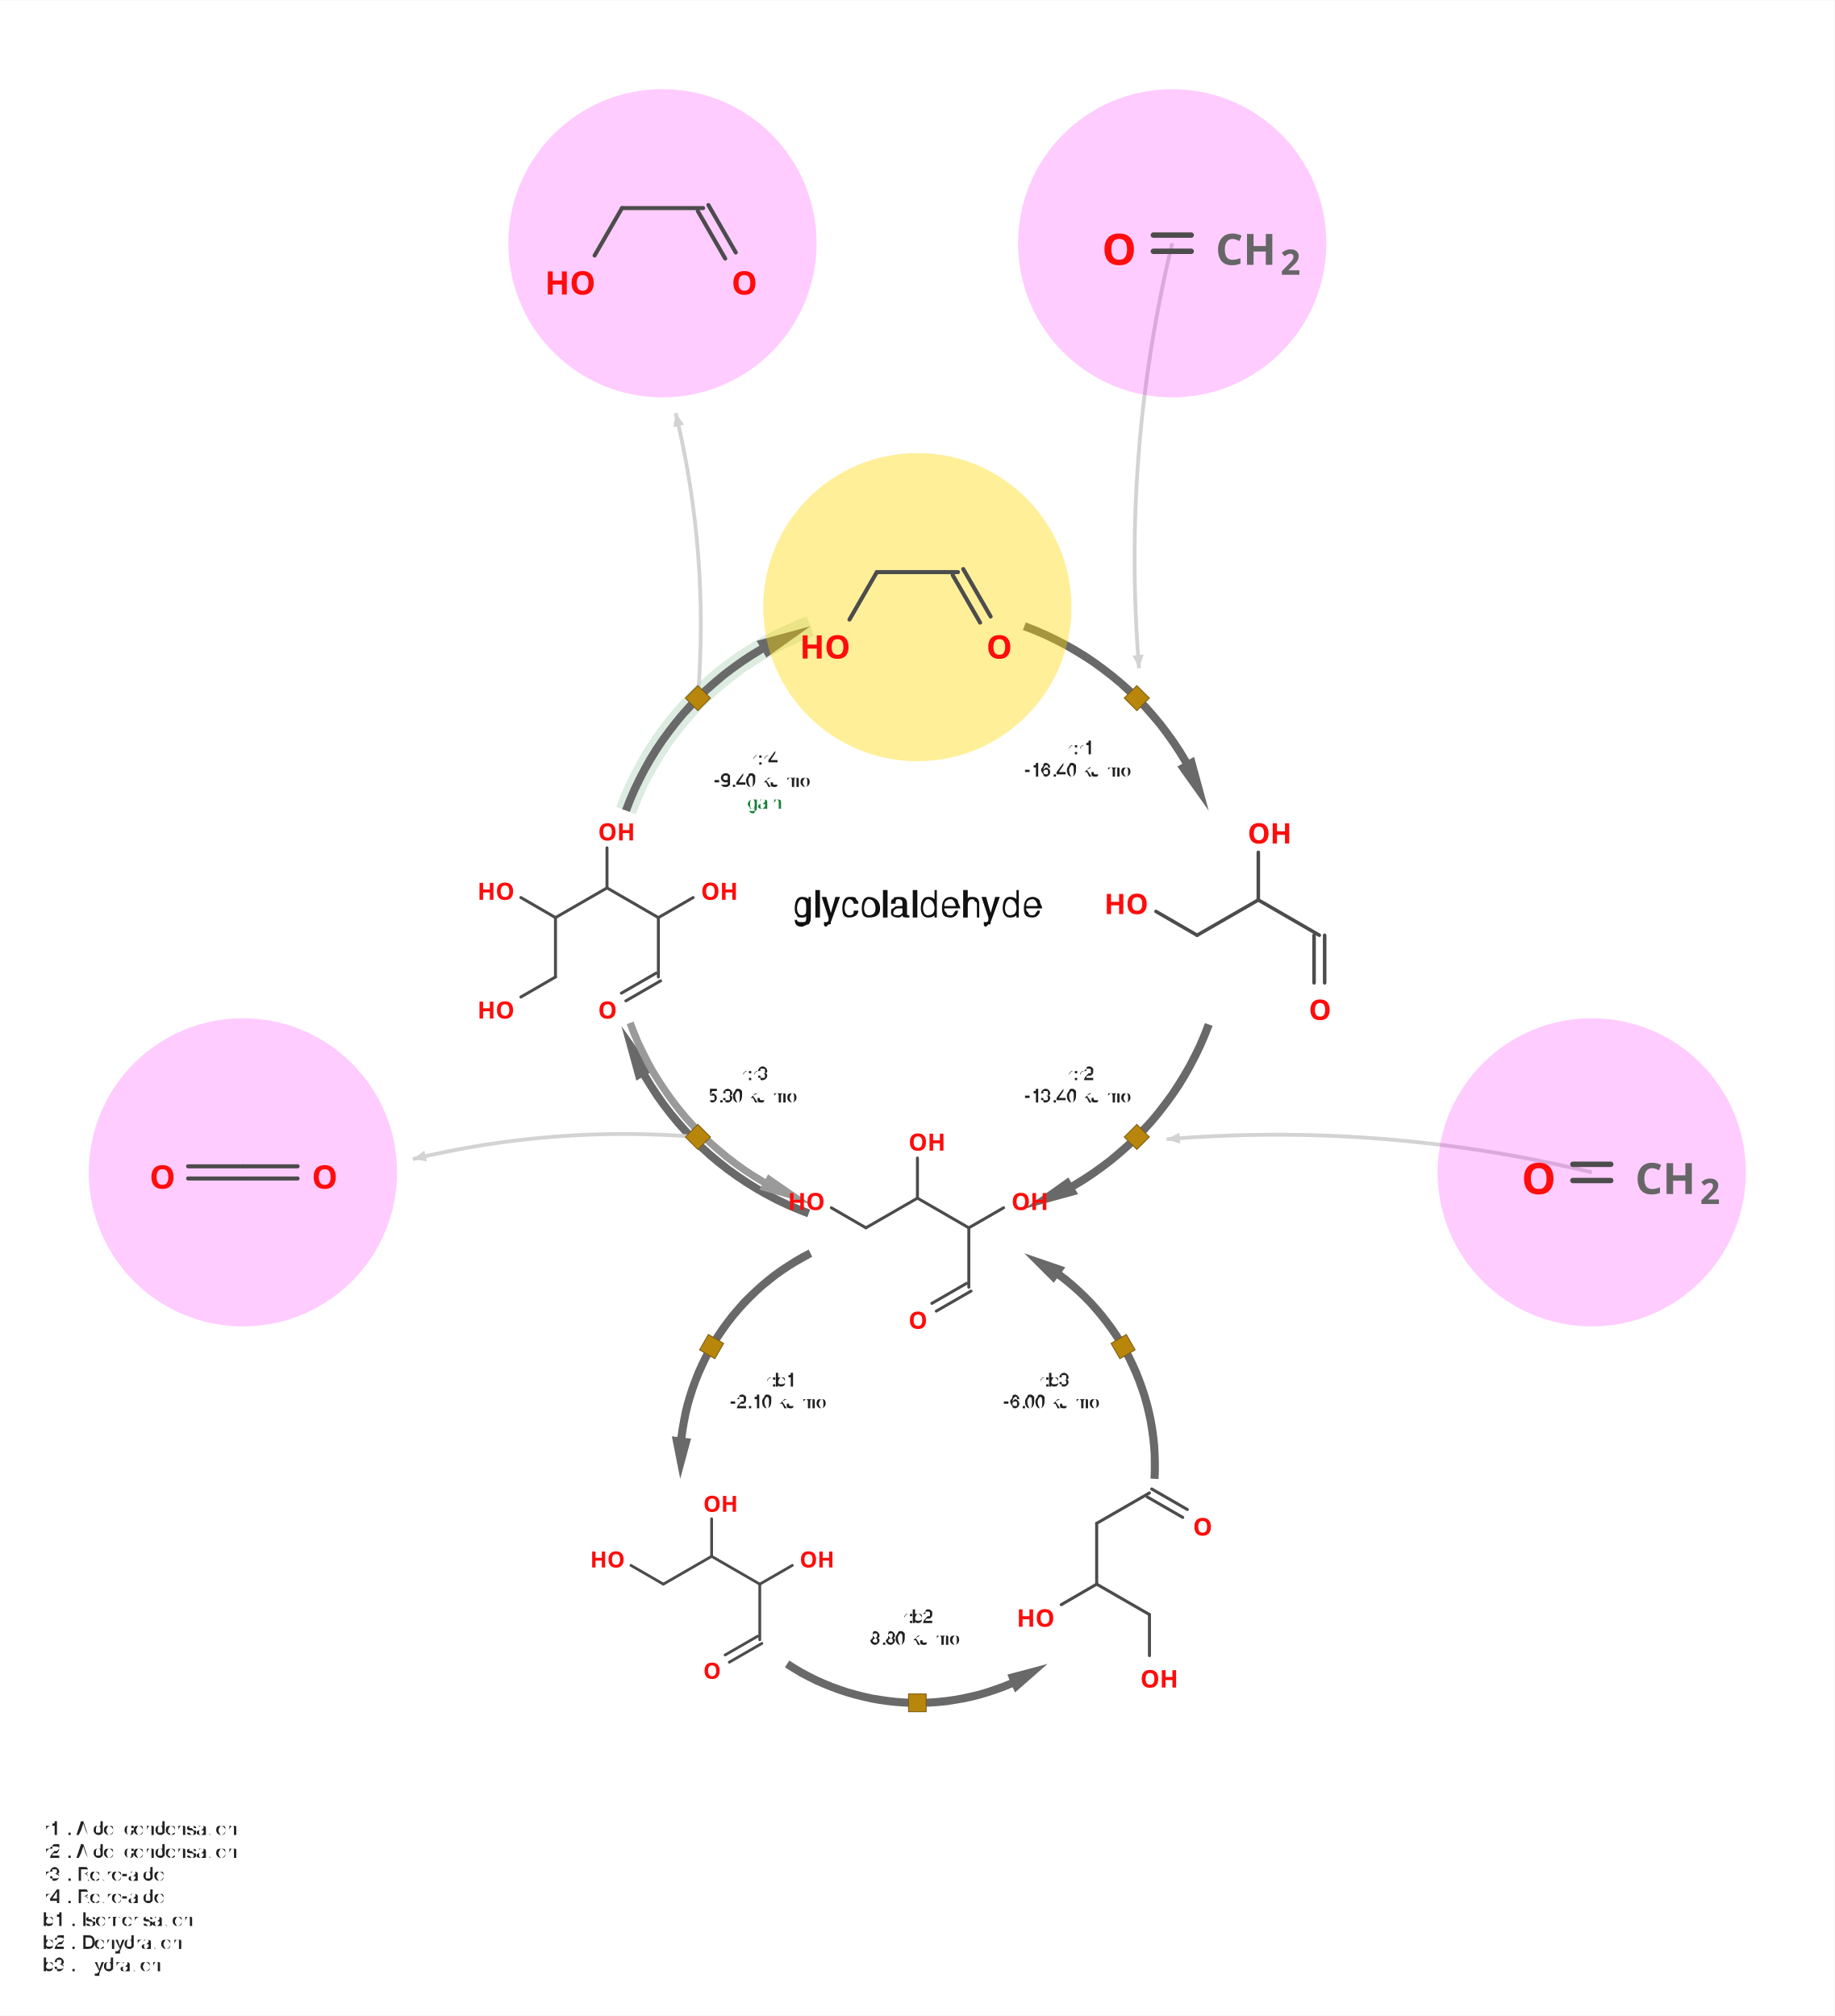
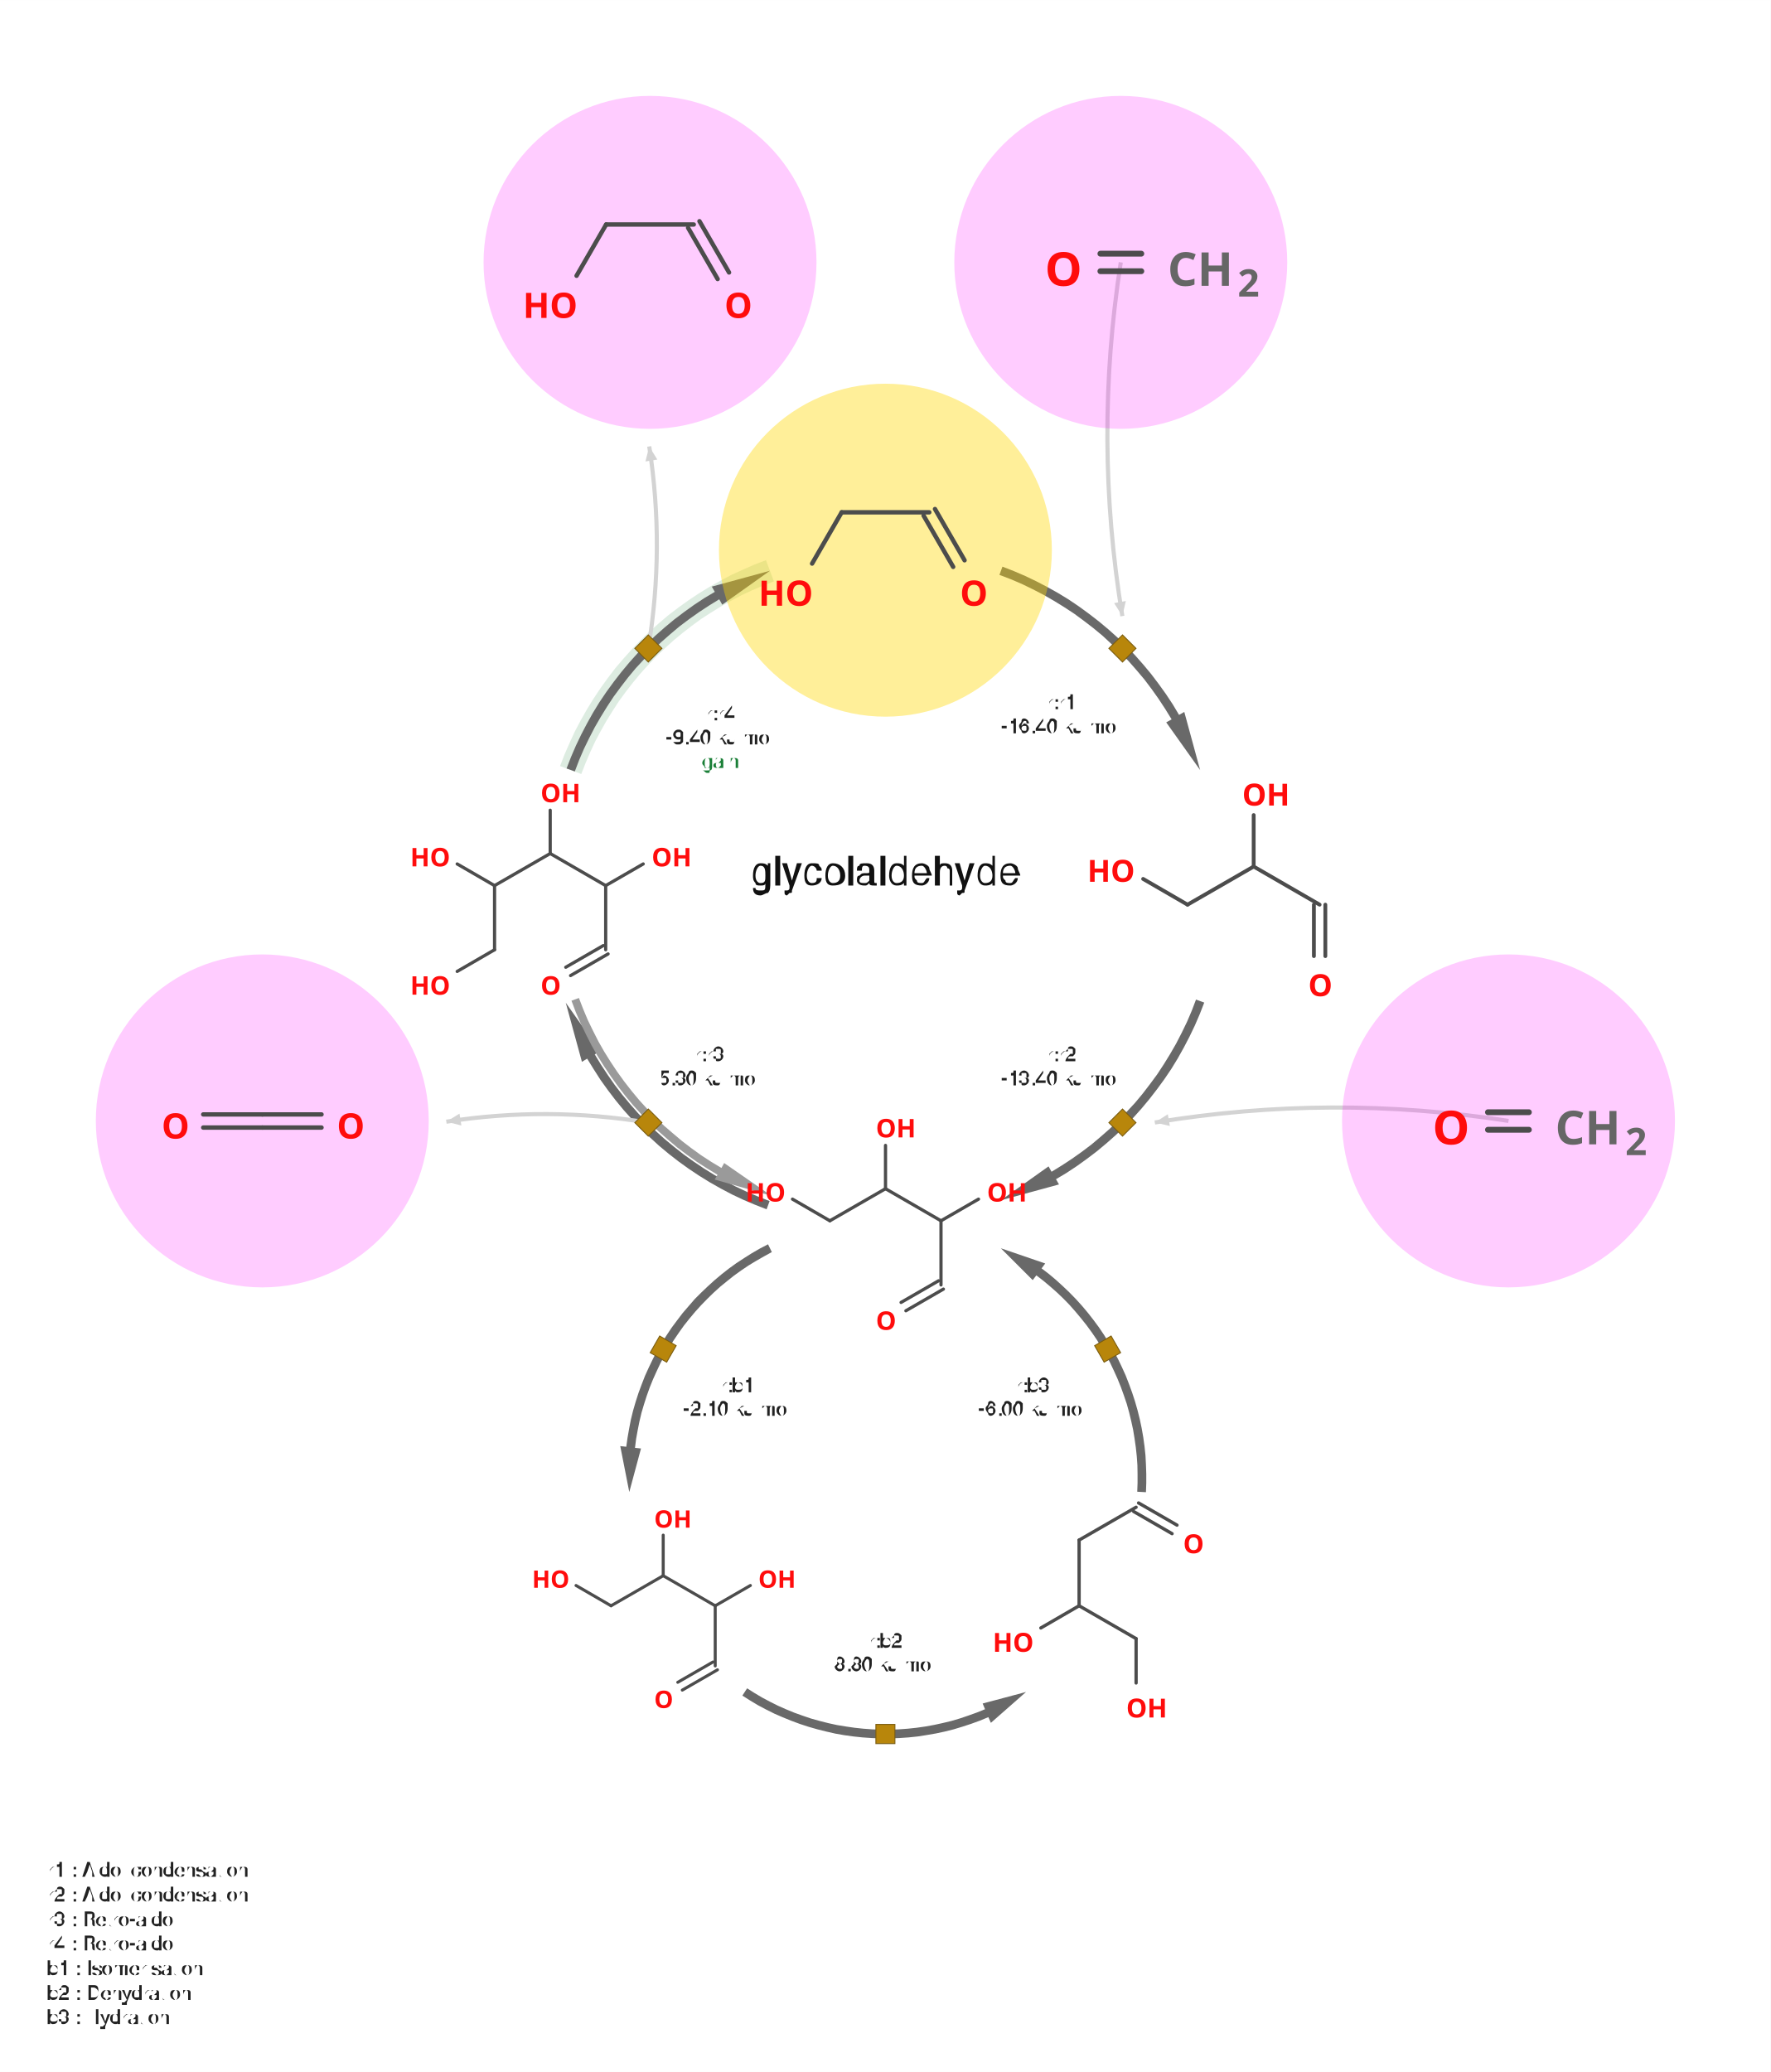
- <svg xmlns="http://www.w3.org/2000/svg" width="1100" height="1209" viewBox="0 0 1100.00 1208.52">
+ <svg xmlns="http://www.w3.org/2000/svg" width="1100" height="1287" viewBox="0 0 1100.00 1286.94">
  <rect width="100%" height="100%" fill="white" />
-   <g transform="scale(87.9215) translate(6.2556,6.2556)">
+   <g transform="scale(98.3904) translate(5.59,5.59)">
    <path d="M0.739,-2.013 L0.811,-1.985 L0.883,-1.954 L0.954,-1.92 L1.023,-1.884 L1.091,-1.846 L1.158,-1.805 L1.223,-1.761 L1.286,-1.715 L1.348,-1.667 L1.408,-1.617 L1.466,-1.565 L1.522,-1.51 L1.576,-1.454 L1.628,-1.395 L1.678,-1.335 L1.725,-1.273 L1.771,-1.209 L1.814,-1.144 L1.854,-1.077 L1.887,-1.096 L1.987,-0.729 L1.773,-1.03 L1.807,-1.049 L1.767,-1.114 L1.725,-1.178 L1.681,-1.24 L1.635,-1.301 L1.586,-1.359 L1.536,-1.416 L1.483,-1.471 L1.428,-1.524 L1.372,-1.576 L1.313,-1.625 L1.253,-1.671 L1.192,-1.716 L1.128,-1.758 L1.063,-1.798 L0.997,-1.836 L0.929,-1.871 L0.861,-1.904 L0.791,-1.934 L0.72,-1.961 Z" fill="#696969" opacity="1.0" stroke="none" stroke-width="0" />
    <path d="M2.013,0.739 L1.985,0.811 L1.954,0.883 L1.92,0.954 L1.884,1.023 L1.846,1.091 L1.805,1.158 L1.761,1.223 L1.715,1.286 L1.667,1.348 L1.617,1.408 L1.565,1.466 L1.51,1.522 L1.454,1.576 L1.395,1.628 L1.335,1.678 L1.273,1.725 L1.209,1.771 L1.144,1.814 L1.077,1.854 L1.096,1.887 L0.729,1.987 L1.03,1.773 L1.049,1.807 L1.114,1.767 L1.178,1.725 L1.24,1.681 L1.301,1.635 L1.359,1.586 L1.416,1.536 L1.471,1.483 L1.524,1.428 L1.576,1.372 L1.625,1.313 L1.671,1.253 L1.716,1.192 L1.758,1.128 L1.798,1.063 L1.836,0.997 L1.871,0.929 L1.904,0.861 L1.934,0.791 L1.961,0.72 Z" fill="#696969" opacity="1.0" stroke="none" stroke-width="0" />
    <path d="M-0.75,2.044 L-0.824,2.015 L-0.897,1.984 L-0.969,1.95 L-1.039,1.913 L-1.108,1.874 L-1.176,1.832 L-1.242,1.788 L-1.306,1.742 L-1.369,1.693 L-1.43,1.642 L-1.488,1.589 L-1.546,1.533 L-1.6,1.476 L-1.653,1.417 L-1.704,1.355 L-1.752,1.292 L-1.798,1.228 L-1.841,1.161 L-1.883,1.093 L-1.916,1.113 L-2.018,0.74 L-1.802,1.046 L-1.835,1.066 L-1.795,1.132 L-1.752,1.197 L-1.708,1.26 L-1.661,1.321 L-1.611,1.381 L-1.56,1.439 L-1.506,1.495 L-1.451,1.549 L-1.393,1.601 L-1.334,1.65 L-1.273,1.698 L-1.21,1.743 L-1.146,1.786 L-1.08,1.827 L-1.013,1.865 L-0.944,1.901 L-0.874,1.934 L-0.803,1.964 L-0.731,1.992 Z" fill="#696969" opacity="1.0" stroke="none" stroke-width="0" />
    <path d="M-1.982,0.727 L-1.955,0.799 L-1.924,0.87 L-1.891,0.939 L-1.856,1.008 L-1.818,1.075 L-1.777,1.14 L-1.734,1.204 L-1.689,1.267 L-1.642,1.328 L-1.593,1.387 L-1.541,1.444 L-1.487,1.499 L-1.432,1.552 L-1.374,1.603 L-1.315,1.653 L-1.254,1.699 L-1.191,1.744 L-1.126,1.786 L-1.06,1.826 L-1.078,1.856 L-0.719,1.959 L-1.018,1.752 L-1.035,1.783 L-1.1,1.744 L-1.163,1.703 L-1.224,1.659 L-1.284,1.613 L-1.341,1.565 L-1.398,1.516 L-1.452,1.464 L-1.504,1.41 L-1.555,1.354 L-1.603,1.296 L-1.649,1.237 L-1.693,1.176 L-1.735,1.113 L-1.775,1.049 L-1.812,0.984 L-1.846,0.917 L-1.879,0.849 L-1.908,0.78 L-1.935,0.71 Z" fill="#9a9a9a" opacity="1.0" stroke="none" stroke-width="0" />
    <path d="M-2.054,-0.754 L-2.026,-0.827 L-1.994,-0.9 L-1.961,-0.972 L-1.924,-1.042 L-1.885,-1.111 L-1.844,-1.178 L-1.8,-1.244 L-1.754,-1.308 L-1.706,-1.371 L-1.655,-1.431 L-1.602,-1.49 L-1.547,-1.547 L-1.49,-1.602 L-1.431,-1.655 L-1.371,-1.706 L-1.308,-1.754 L-1.244,-1.8 L-1.178,-1.844 L-1.111,-1.885 L-1.042,-1.924 L-0.972,-1.961 L-0.9,-1.994 L-0.827,-2.026 L-0.754,-2.054 L-0.704,-1.92 L-0.773,-1.893 L-0.841,-1.864 L-0.908,-1.833 L-0.974,-1.798 L-1.038,-1.762 L-1.101,-1.723 L-1.163,-1.683 L-1.223,-1.639 L-1.281,-1.594 L-1.338,-1.547 L-1.393,-1.497 L-1.446,-1.446 L-1.497,-1.393 L-1.547,-1.338 L-1.594,-1.281 L-1.639,-1.223 L-1.683,-1.163 L-1.723,-1.101 L-1.762,-1.038 L-1.798,-0.974 L-1.833,-0.908 L-1.864,-0.841 L-1.893,-0.773 L-1.92,-0.704 Z" fill="#1a7f37" opacity="0.15" />
    <path d="M-2.013,-0.739 L-1.985,-0.811 L-1.954,-0.883 L-1.92,-0.954 L-1.884,-1.023 L-1.846,-1.091 L-1.805,-1.158 L-1.761,-1.223 L-1.715,-1.286 L-1.667,-1.348 L-1.617,-1.408 L-1.565,-1.466 L-1.51,-1.522 L-1.454,-1.576 L-1.395,-1.628 L-1.335,-1.678 L-1.273,-1.725 L-1.209,-1.771 L-1.144,-1.814 L-1.077,-1.854 L-1.096,-1.887 L-0.729,-1.987 L-1.03,-1.773 L-1.049,-1.807 L-1.114,-1.767 L-1.178,-1.725 L-1.24,-1.681 L-1.301,-1.635 L-1.359,-1.586 L-1.416,-1.536 L-1.471,-1.483 L-1.524,-1.428 L-1.576,-1.372 L-1.625,-1.313 L-1.671,-1.253 L-1.716,-1.192 L-1.758,-1.128 L-1.798,-1.063 L-1.836,-0.997 L-1.871,-0.929 L-1.904,-0.861 L-1.934,-0.791 L-1.961,-0.72 Z" fill="#696969" opacity="1.0" stroke="none" stroke-width="0" />
    <path d="M-0.741,2.265 L-0.793,2.292 L-0.843,2.321 L-0.892,2.352 L-0.941,2.384 L-0.988,2.418 L-1.034,2.454 L-1.078,2.491 L-1.121,2.53 L-1.163,2.57 L-1.204,2.611 L-1.242,2.655 L-1.28,2.699 L-1.315,2.745 L-1.35,2.792 L-1.382,2.84 L-1.413,2.889 L-1.442,2.939 L-1.469,2.991 L-1.494,3.043 L-1.518,3.096 L-1.539,3.15 L-1.559,3.204 L-1.577,3.26 L-1.593,3.315 L-1.607,3.372 L-1.618,3.429 L-1.628,3.486 L-1.636,3.543 L-1.674,3.539 L-1.617,3.829 L-1.543,3.554 L-1.581,3.55 L-1.574,3.494 L-1.564,3.439 L-1.553,3.384 L-1.54,3.329 L-1.524,3.275 L-1.507,3.222 L-1.488,3.169 L-1.467,3.117 L-1.444,3.066 L-1.42,3.015 L-1.394,2.966 L-1.366,2.917 L-1.336,2.87 L-1.304,2.823 L-1.272,2.778 L-1.237,2.734 L-1.201,2.691 L-1.163,2.649 L-1.124,2.609 L-1.084,2.57 L-1.042,2.532 L-0.999,2.497 L-0.955,2.462 L-0.909,2.429 L-0.863,2.398 L-0.815,2.369 L-0.766,2.341 L-0.717,2.314 Z" fill="#696969" opacity="1.0" stroke="none" stroke-width="0" />
    <path d="M-0.903,5.114 L-0.854,5.145 L-0.804,5.175 L-0.753,5.202 L-0.701,5.228 L-0.648,5.251 L-0.594,5.273 L-0.54,5.293 L-0.485,5.311 L-0.429,5.327 L-0.373,5.341 L-0.316,5.354 L-0.259,5.364 L-0.201,5.372 L-0.144,5.378 L-0.086,5.382 L-0.028,5.384 L0.03,5.384 L0.088,5.382 L0.146,5.378 L0.204,5.372 L0.261,5.363 L0.319,5.353 L0.375,5.341 L0.431,5.327 L0.487,5.31 L0.542,5.292 L0.597,5.272 L0.65,5.25 L0.666,5.286 L0.888,5.091 L0.614,5.164 L0.629,5.2 L0.577,5.221 L0.524,5.24 L0.471,5.258 L0.417,5.274 L0.363,5.287 L0.308,5.299 L0.253,5.309 L0.197,5.317 L0.141,5.323 L0.085,5.327 L0.029,5.329 L-0.027,5.329 L-0.083,5.327 L-0.139,5.323 L-0.195,5.317 L-0.25,5.309 L-0.305,5.3 L-0.36,5.288 L-0.415,5.274 L-0.469,5.259 L-0.522,5.241 L-0.575,5.222 L-0.626,5.201 L-0.678,5.178 L-0.728,5.153 L-0.777,5.127 L-0.826,5.098 L-0.873,5.068 Z" fill="#696969" opacity="1.0" stroke="none" stroke-width="0" />
    <path d="M1.645,3.83 L1.647,3.772 L1.647,3.714 L1.645,3.656 L1.642,3.598 L1.636,3.541 L1.628,3.483 L1.618,3.426 L1.606,3.369 L1.592,3.313 L1.576,3.257 L1.558,3.202 L1.538,3.147 L1.517,3.093 L1.493,3.04 L1.468,2.988 L1.44,2.937 L1.411,2.887 L1.381,2.838 L1.348,2.789 L1.314,2.743 L1.278,2.697 L1.241,2.653 L1.202,2.61 L1.161,2.568 L1.119,2.528 L1.076,2.489 L1.032,2.452 L0.986,2.417 L1.009,2.386 L0.729,2.29 L0.93,2.491 L0.953,2.461 L0.997,2.495 L1.04,2.531 L1.082,2.568 L1.123,2.607 L1.162,2.647 L1.199,2.689 L1.235,2.732 L1.27,2.776 L1.303,2.821 L1.335,2.868 L1.364,2.915 L1.392,2.964 L1.419,3.013 L1.443,3.064 L1.466,3.115 L1.487,3.167 L1.506,3.22 L1.524,3.273 L1.539,3.327 L1.552,3.381 L1.564,3.436 L1.573,3.491 L1.581,3.547 L1.587,3.603 L1.591,3.659 L1.592,3.715 L1.592,3.771 L1.59,3.827 Z" fill="#696969" opacity="1.0" stroke="none" stroke-width="0" />
-     <path d="M1.738,-4.599 Q1.393,-3.168 1.512,-1.7" fill="none" stroke="#d3d3d3" stroke-width="0.026" />
-     <path d="M1.512,-1.7 L1.468,-1.787 L1.543,-1.793 Z" fill="#d3d3d3" />
-     <circle cx="1.738" cy="-4.599" r="1.051" fill="#ff00ff" fill-opacity="0.2" stroke="none" />
-     <svg x="0.632" y="-5.706" width="2.213" height="2.213" viewBox="0 0 100 100" preserveAspectRatio="xMidYMid meet">
+     <path d="M1.486,-3.934 Q1.312,-2.816 1.496,-1.701" fill="none" stroke="#d3d3d3" stroke-width="0.026" />
+     <path d="M1.496,-1.701 L1.444,-1.783 L1.518,-1.796 Z" fill="#d3d3d3" />
+     <circle cx="1.486" cy="-3.934" r="1.051" fill="#ff00ff" fill-opacity="0.2" stroke="none" />
+     <svg x="0.38" y="-5.04" width="2.213" height="2.213" viewBox="0 0 100 100" preserveAspectRatio="xMidYMid meet">
      <g transform="translate(0,0)">
        <svg width="100" height="100" x="0" y="0" viewBox="0 0 120 80" font-family="sans-serif" stroke="rgb(76,76,76)" stroke-width="2" stroke-linecap="round">
          <line x1="67.0" y1="43.0" x2="53.0" y2="43.0" opacity="1.0" stroke="rgb(76,76,76)" stroke-width="2.0" />
          <line x1="67.0" y1="37.0" x2="53.0" y2="37.0" opacity="1.0" stroke="rgb(76,76,76)" stroke-width="2.0" />
          <text x="76" y="48" fill="rgb(102,102,102)" stroke-width="0" font-weight="bold" font-size="16">CH</text>
          <text x="100" y="51.68" fill="rgb(102,102,102)" stroke-width="0" font-weight="bold" font-size="13">2</text>
          <text x="34" y="48" fill="rgb(255,12,12)" stroke-width="0" font-weight="bold" font-size="16">O</text>
        </svg>
      </g>
      <text font-size="18" fill="gray" font-family="sans-serif" x="10" y="20" />
    </svg>
-     <path d="M4.599,1.738 Q3.168,1.393 1.7,1.512" fill="none" stroke="#d3d3d3" stroke-width="0.026" />
-     <path d="M1.7,1.512 L1.787,1.468 L1.793,1.543 Z" fill="#d3d3d3" />
-     <circle cx="4.599" cy="1.738" r="1.051" fill="#ff00ff" fill-opacity="0.2" stroke="none" />
-     <svg x="3.493" y="0.632" width="2.213" height="2.213" viewBox="0 0 100 100" preserveAspectRatio="xMidYMid meet">
+     <path d="M3.934,1.486 Q2.816,1.312 1.701,1.496" fill="none" stroke="#d3d3d3" stroke-width="0.026" />
+     <path d="M1.701,1.496 L1.783,1.444 L1.796,1.518 Z" fill="#d3d3d3" />
+     <circle cx="3.934" cy="1.486" r="1.051" fill="#ff00ff" fill-opacity="0.2" stroke="none" />
+     <svg x="2.827" y="0.38" width="2.213" height="2.213" viewBox="0 0 100 100" preserveAspectRatio="xMidYMid meet">
      <g transform="translate(0,0)">
        <svg width="100" height="100" x="0" y="0" viewBox="0 0 120 80" font-family="sans-serif" stroke="rgb(76,76,76)" stroke-width="2" stroke-linecap="round">
          <line x1="67.0" y1="43.0" x2="53.0" y2="43.0" opacity="1.0" stroke="rgb(76,76,76)" stroke-width="2.0" />
          <line x1="67.0" y1="37.0" x2="53.0" y2="37.0" opacity="1.0" stroke="rgb(76,76,76)" stroke-width="2.0" />
          <text x="76" y="48" fill="rgb(102,102,102)" stroke-width="0" font-weight="bold" font-size="16">CH</text>
          <text x="100" y="51.68" fill="rgb(102,102,102)" stroke-width="0" font-weight="bold" font-size="13">2</text>
          <text x="34" y="48" fill="rgb(255,12,12)" stroke-width="0" font-weight="bold" font-size="16">O</text>
        </svg>
      </g>
      <text font-size="18" fill="gray" font-family="sans-serif" x="10" y="20" />
    </svg>
-     <path d="M-1.497,1.497 Q-2.481,1.417 -3.441,1.648" fill="none" stroke="#d3d3d3" stroke-width="0.026" />
-     <path d="M-3.441,1.648 L-3.362,1.59 L-3.345,1.663 Z" fill="#d3d3d3" />
-     <circle cx="-4.599" cy="1.738" r="1.051" fill="#ff00ff" fill-opacity="0.2" stroke="none" />
-     <svg x="-5.706" y="0.632" width="2.213" height="2.213" viewBox="0 0 100 100" preserveAspectRatio="xMidYMid meet">
+     <path d="M-1.497,1.497 Q-2.134,1.392 -2.772,1.491" fill="none" stroke="#d3d3d3" stroke-width="0.026" />
+     <path d="M-2.772,1.491 L-2.689,1.44 L-2.677,1.515 Z" fill="#d3d3d3" />
+     <circle cx="-3.934" cy="1.486" r="1.051" fill="#ff00ff" fill-opacity="0.2" stroke="none" />
+     <svg x="-5.04" y="0.38" width="2.213" height="2.213" viewBox="0 0 100 100" preserveAspectRatio="xMidYMid meet">
      <g transform="translate(0,0)">
        <svg width="100" height="100" x="0" y="0" viewBox="0 0 160 80" font-family="sans-serif" stroke="rgb(76,76,76)" stroke-width="2" stroke-linecap="round">
          <line x1="107.0" y1="43.0" x2="80.0" y2="43.0" opacity="1.0" stroke="rgb(76,76,76)" stroke-width="2.0" />
          <line x1="107.0" y1="37.0" x2="80.0" y2="37.0" opacity="1.0" stroke="rgb(76,76,76)" stroke-width="2.0" />
          <line x1="80.0" y1="43.0" x2="53.0" y2="43.0" opacity="1.0" stroke="rgb(76,76,76)" stroke-width="2.0" />
          <line x1="80.0" y1="37.0" x2="53.0" y2="37.0" opacity="1.0" stroke="rgb(76,76,76)" stroke-width="2.0" />
          <text x="114" y="48" fill="rgb(255,12,12)" stroke-width="0" font-weight="bold" font-size="16">O</text>
          <text x="34" y="48" fill="rgb(255,12,12)" stroke-width="0" font-weight="bold" font-size="16">O</text>
        </svg>
      </g>
      <text font-size="18" fill="gray" font-family="sans-serif" x="10" y="20" />
    </svg>
-     <path d="M-1.497,-1.497 Q-1.417,-2.481 -1.648,-3.441" fill="none" stroke="#d3d3d3" stroke-width="0.026" />
-     <path d="M-1.648,-3.441 L-1.59,-3.362 L-1.663,-3.345 Z" fill="#d3d3d3" />
-     <circle cx="-1.738" cy="-4.599" r="1.051" fill="#ff00ff" fill-opacity="0.2" stroke="none" />
-     <svg x="-2.844" y="-5.706" width="2.213" height="2.213" viewBox="0 0 100 100" preserveAspectRatio="xMidYMid meet">
+     <path d="M-1.497,-1.497 Q-1.392,-2.134 -1.491,-2.772" fill="none" stroke="#d3d3d3" stroke-width="0.026" />
+     <path d="M-1.491,-2.772 L-1.44,-2.689 L-1.515,-2.677 Z" fill="#d3d3d3" />
+     <circle cx="-1.486" cy="-3.934" r="1.051" fill="#ff00ff" fill-opacity="0.2" stroke="none" />
+     <svg x="-2.593" y="-5.04" width="2.213" height="2.213" viewBox="0 0 100 100" preserveAspectRatio="xMidYMid meet">
      <g transform="translate(0,0)">
        <svg width="100" height="100" x="0" y="0" viewBox="0 0 160 114.641" font-family="sans-serif" stroke="rgb(76,76,76)" stroke-width="2" stroke-linecap="round">
          <line x1="110.9" y1="64.9" x2="97.4" y2="41.5" opacity="1.0" stroke="rgb(76,76,76)" stroke-width="2.0" />
          <line x1="116.1" y1="61.9" x2="102.6" y2="38.5" opacity="1.0" stroke="rgb(76,76,76)" stroke-width="2.0" />
          <line x1="100.0" y1="40.0" x2="60.0" y2="40.0" opacity="1.0" stroke="rgb(76,76,76)" stroke-width="2.0" />
          <line x1="60.0" y1="40.0" x2="46.5" y2="63.4" opacity="1.0" stroke="rgb(76,76,76)" stroke-width="2.0" />
          <text x="114" y="82.641" fill="rgb(255,12,12)" stroke-width="0" font-weight="bold" font-size="16">O</text>
          <text x="22" y="82.641" fill="rgb(255,12,12)" stroke-width="0" font-weight="bold" font-size="16">HO</text>
        </svg>
      </g>
      <text font-size="18" fill="gray" font-family="sans-serif" x="10" y="20" />
    </svg>
    <circle cx="0" cy="-2.117" r="1.051" fill="#ffd700" fill-opacity="0.4" stroke="none" />
    <svg x="-1.106" y="-3.223" width="2.213" height="2.213" viewBox="0 0 100 100" preserveAspectRatio="xMidYMid meet">
      <g transform="translate(0,0)">
        <svg width="100" height="100" x="0" y="0" viewBox="0 0 160 114.641" font-family="sans-serif" stroke="rgb(76,76,76)" stroke-width="2" stroke-linecap="round">
          <line x1="110.9" y1="64.9" x2="97.4" y2="41.5" opacity="1.0" stroke="rgb(76,76,76)" stroke-width="2.0" />
          <line x1="116.1" y1="61.9" x2="102.6" y2="38.5" opacity="1.0" stroke="rgb(76,76,76)" stroke-width="2.0" />
          <line x1="100.0" y1="40.0" x2="60.0" y2="40.0" opacity="1.0" stroke="rgb(76,76,76)" stroke-width="2.0" />
          <line x1="60.0" y1="40.0" x2="46.5" y2="63.4" opacity="1.0" stroke="rgb(76,76,76)" stroke-width="2.0" />
          <text x="114" y="82.641" fill="rgb(255,12,12)" stroke-width="0" font-weight="bold" font-size="16">O</text>
          <text x="22" y="82.641" fill="rgb(255,12,12)" stroke-width="0" font-weight="bold" font-size="16">HO</text>
        </svg>
      </g>
      <text font-size="18" fill="gray" font-family="sans-serif" x="10" y="20" />
    </svg>
    <path d="M1.582,-1.497 L1.497,-1.582 L1.411,-1.497 L1.497,-1.411 Z" fill="#b8860b" stroke="#7a5c10" stroke-width="0.006" />
    <text x="1.111" y="-1.111" font-family="Helvetica, Arial, sans-serif" font-size="0.125" text-anchor="middle" fill="#222" font-weight="normal">r:r1</text>
    <text x="1.111" y="-0.961" font-family="Helvetica, Arial, sans-serif" font-size="0.125" text-anchor="middle" fill="#222" font-weight="normal">-16.40 kJ/mol</text>
    <svg x="1.01" y="-1.106" width="2.213" height="2.213" viewBox="0 0 100 100" preserveAspectRatio="xMidYMid meet">
      <g transform="translate(0,0)">
        <svg width="100" height="100" x="0" y="0" viewBox="0 0 183.923 180" font-family="sans-serif" stroke="rgb(76,76,76)" stroke-width="2" stroke-linecap="round">
          <line x1="140.9" y1="127.0" x2="140.9" y2="100.0" opacity="1.0" stroke="rgb(76,76,76)" stroke-width="2.0" />
          <line x1="146.9" y1="127.0" x2="146.9" y2="100.0" opacity="1.0" stroke="rgb(76,76,76)" stroke-width="2.0" />
          <line x1="143.9" y1="100.0" x2="109.3" y2="80.0" opacity="1.0" stroke="rgb(76,76,76)" stroke-width="2.0" />
          <line x1="109.3" y1="80.0" x2="109.3" y2="53.0" opacity="1.0" stroke="rgb(76,76,76)" stroke-width="2.0" />
          <line x1="109.3" y1="80.0" x2="74.6" y2="100.0" opacity="1.0" stroke="rgb(76,76,76)" stroke-width="2.0" />
          <line x1="74.6" y1="100.0" x2="51.3" y2="86.5" opacity="1.0" stroke="rgb(76,76,76)" stroke-width="2.0" />
          <text x="137.923" y="148" fill="rgb(255,12,12)" stroke-width="0" font-weight="bold" font-size="16">O</text>
          <text x="103.282" y="48" fill="rgb(255,12,12)" stroke-width="0" font-weight="bold" font-size="16">OH</text>
          <text x="22" y="88" fill="rgb(255,12,12)" stroke-width="0" font-weight="bold" font-size="16">HO</text>
        </svg>
      </g>
      <text font-size="18" fill="gray" font-family="sans-serif" x="10" y="20" />
    </svg>
    <path d="M1.497,1.582 L1.582,1.497 L1.497,1.411 L1.411,1.497 Z" fill="#b8860b" stroke="#7a5c10" stroke-width="0.006" />
    <text x="1.111" y="1.111" font-family="Helvetica, Arial, sans-serif" font-size="0.125" text-anchor="middle" fill="#222" font-weight="normal">r:r2</text>
    <text x="1.111" y="1.261" font-family="Helvetica, Arial, sans-serif" font-size="0.125" text-anchor="middle" fill="#222" font-weight="normal">-13.40 kJ/mol</text>
    <svg x="-1.106" y="1.01" width="2.213" height="2.213" viewBox="0 0 100 100" preserveAspectRatio="xMidYMid meet">
      <g transform="translate(0,0)">
        <svg width="100" height="100" x="0" y="0" viewBox="0 0 218.564 200" font-family="sans-serif" stroke="rgb(76,76,76)" stroke-width="2" stroke-linecap="round">
          <line x1="119.0" y1="150.9" x2="142.4" y2="137.4" opacity="1.0" stroke="rgb(76,76,76)" stroke-width="2.0" />
          <line x1="122.0" y1="156.1" x2="145.4" y2="142.6" opacity="1.0" stroke="rgb(76,76,76)" stroke-width="2.0" />
          <line x1="143.9" y1="140.0" x2="143.9" y2="100.0" opacity="1.0" stroke="rgb(76,76,76)" stroke-width="2.0" />
          <line x1="143.9" y1="100.0" x2="167.3" y2="86.5" opacity="1.0" stroke="rgb(76,76,76)" stroke-width="2.0" />
          <line x1="143.9" y1="100.0" x2="109.3" y2="80.0" opacity="1.0" stroke="rgb(76,76,76)" stroke-width="2.0" />
          <line x1="109.3" y1="80.0" x2="109.3" y2="53.0" opacity="1.0" stroke="rgb(76,76,76)" stroke-width="2.0" />
          <line x1="109.3" y1="80.0" x2="74.6" y2="100.0" opacity="1.0" stroke="rgb(76,76,76)" stroke-width="2.0" />
          <line x1="74.6" y1="100.0" x2="51.3" y2="86.5" opacity="1.0" stroke="rgb(76,76,76)" stroke-width="2.0" />
          <text x="103.282" y="168" fill="rgb(255,12,12)" stroke-width="0" font-weight="bold" font-size="16">O</text>
          <text x="172.564" y="88" fill="rgb(255,12,12)" stroke-width="0" font-weight="bold" font-size="16">OH</text>
          <text x="103.282" y="48" fill="rgb(255,12,12)" stroke-width="0" font-weight="bold" font-size="16">OH</text>
          <text x="22" y="88" fill="rgb(255,12,12)" stroke-width="0" font-weight="bold" font-size="16">HO</text>
        </svg>
      </g>
      <text font-size="18" fill="gray" font-family="sans-serif" x="10" y="20" />
    </svg>
    <path d="M-1.582,1.497 L-1.497,1.582 L-1.411,1.497 L-1.497,1.411 Z" fill="#b8860b" stroke="#7a5c10" stroke-width="0.006" />
    <text x="-1.111" y="1.111" font-family="Helvetica, Arial, sans-serif" font-size="0.125" text-anchor="middle" fill="#222" font-weight="normal">r:r3</text>
    <text x="-1.111" y="1.261" font-family="Helvetica, Arial, sans-serif" font-size="0.125" text-anchor="middle" fill="#222" font-weight="normal">5.30 kJ/mol</text>
    <svg x="-3.223" y="-1.106" width="2.213" height="2.213" viewBox="0 0 100 100" preserveAspectRatio="xMidYMid meet">
      <g transform="translate(0,0)">
        <svg width="100" height="100" x="0" y="0" viewBox="0 0 218.564 200" font-family="sans-serif" stroke="rgb(76,76,76)" stroke-width="2" stroke-linecap="round">
          <line x1="119.0" y1="150.9" x2="142.4" y2="137.4" opacity="1.0" stroke="rgb(76,76,76)" stroke-width="2.0" />
          <line x1="122.0" y1="156.1" x2="145.4" y2="142.6" opacity="1.0" stroke="rgb(76,76,76)" stroke-width="2.0" />
          <line x1="143.9" y1="140.0" x2="143.9" y2="100.0" opacity="1.0" stroke="rgb(76,76,76)" stroke-width="2.0" />
          <line x1="143.9" y1="100.0" x2="167.3" y2="86.5" opacity="1.0" stroke="rgb(76,76,76)" stroke-width="2.0" />
          <line x1="143.9" y1="100.0" x2="109.3" y2="80.0" opacity="1.0" stroke="rgb(76,76,76)" stroke-width="2.0" />
          <line x1="109.3" y1="80.0" x2="109.3" y2="53.0" opacity="1.0" stroke="rgb(76,76,76)" stroke-width="2.0" />
          <line x1="109.3" y1="80.0" x2="74.6" y2="100.0" opacity="1.0" stroke="rgb(76,76,76)" stroke-width="2.0" />
          <line x1="74.6" y1="100.0" x2="51.3" y2="86.5" opacity="1.0" stroke="rgb(76,76,76)" stroke-width="2.0" />
          <line x1="74.6" y1="100.0" x2="74.6" y2="140.0" opacity="1.0" stroke="rgb(76,76,76)" stroke-width="2.0" />
          <line x1="74.6" y1="140.0" x2="51.3" y2="153.5" opacity="1.0" stroke="rgb(76,76,76)" stroke-width="2.0" />
          <text x="103.282" y="168" fill="rgb(255,12,12)" stroke-width="0" font-weight="bold" font-size="16">O</text>
          <text x="172.564" y="88" fill="rgb(255,12,12)" stroke-width="0" font-weight="bold" font-size="16">OH</text>
          <text x="103.282" y="48" fill="rgb(255,12,12)" stroke-width="0" font-weight="bold" font-size="16">OH</text>
          <text x="22" y="88" fill="rgb(255,12,12)" stroke-width="0" font-weight="bold" font-size="16">HO</text>
          <text x="22" y="168" fill="rgb(255,12,12)" stroke-width="0" font-weight="bold" font-size="16">HO</text>
        </svg>
      </g>
      <text font-size="18" fill="gray" font-family="sans-serif" x="10" y="20" />
    </svg>
    <path d="M-1.497,-1.582 L-1.582,-1.497 L-1.497,-1.411 L-1.411,-1.497 Z" fill="#b8860b" stroke="#7a5c10" stroke-width="0.006" />
    <text x="-1.041" y="-1.041" font-family="Helvetica, Arial, sans-serif" font-size="0.125" text-anchor="middle" fill="#222" font-weight="normal">r:r4</text>
    <text x="-1.041" y="-0.891" font-family="Helvetica, Arial, sans-serif" font-size="0.125" text-anchor="middle" fill="#222" font-weight="normal">-9.40 kJ/mol</text>
    <text x="-1.041" y="-0.741" font-family="Helvetica, Arial, sans-serif" font-size="0.125" text-anchor="middle" fill="#1a7f37" font-weight="normal">gain</text>
    <path d="M-1.381,3.009 L-1.321,2.905 L-1.425,2.844 L-1.485,2.949 Z" fill="#b8860b" stroke="#7a5c10" stroke-width="0.006" />
    <text x="-0.931" y="3.199" font-family="Helvetica, Arial, sans-serif" font-size="0.125" text-anchor="middle" fill="#222" font-weight="normal">r:b1</text>
    <text x="-0.931" y="3.349" font-family="Helvetica, Arial, sans-serif" font-size="0.125" text-anchor="middle" fill="#222" font-weight="normal">-2.10 kJ/mol</text>
    <svg x="-2.44" y="3.51" width="2.074" height="2.074" viewBox="0 0 100 100" preserveAspectRatio="xMidYMid meet">
      <g transform="translate(0,0)">
        <svg width="100" height="100" x="0" y="0" viewBox="0 0 218.564 200" font-family="sans-serif" stroke="rgb(76,76,76)" stroke-width="2" stroke-linecap="round">
          <line x1="119.0" y1="150.9" x2="142.4" y2="137.4" opacity="1.0" stroke="rgb(76,76,76)" stroke-width="2.0" />
          <line x1="122.0" y1="156.1" x2="145.4" y2="142.6" opacity="1.0" stroke="rgb(76,76,76)" stroke-width="2.0" />
          <line x1="143.9" y1="140.0" x2="143.9" y2="100.0" opacity="1.0" stroke="rgb(76,76,76)" stroke-width="2.0" />
          <line x1="143.9" y1="100.0" x2="167.3" y2="86.5" opacity="1.0" stroke="rgb(76,76,76)" stroke-width="2.0" />
          <line x1="143.9" y1="100.0" x2="109.3" y2="80.0" opacity="1.0" stroke="rgb(76,76,76)" stroke-width="2.0" />
          <line x1="109.3" y1="80.0" x2="109.3" y2="53.0" opacity="1.0" stroke="rgb(76,76,76)" stroke-width="2.0" />
          <line x1="109.3" y1="80.0" x2="74.6" y2="100.0" opacity="1.0" stroke="rgb(76,76,76)" stroke-width="2.0" />
          <line x1="74.6" y1="100.0" x2="51.3" y2="86.5" opacity="1.0" stroke="rgb(76,76,76)" stroke-width="2.0" />
          <text x="103.282" y="168" fill="rgb(255,12,12)" stroke-width="0" font-weight="bold" font-size="16">O</text>
          <text x="172.564" y="88" fill="rgb(255,12,12)" stroke-width="0" font-weight="bold" font-size="16">OH</text>
          <text x="103.282" y="48" fill="rgb(255,12,12)" stroke-width="0" font-weight="bold" font-size="16">OH</text>
          <text x="22" y="88" fill="rgb(255,12,12)" stroke-width="0" font-weight="bold" font-size="16">HO</text>
        </svg>
      </g>
      <text font-size="18" fill="gray" font-family="sans-serif" x="10" y="20" />
    </svg>
    <path d="M0.06,5.296 L-0.06,5.296 L-0.06,5.417 L0.06,5.417 Z" fill="#b8860b" stroke="#7a5c10" stroke-width="0.006" />
    <text x="0" y="4.812" font-family="Helvetica, Arial, sans-serif" font-size="0.125" text-anchor="middle" fill="#222" font-weight="normal">r:b2</text>
    <text x="0" y="4.962" font-family="Helvetica, Arial, sans-serif" font-size="0.125" text-anchor="middle" fill="#222" font-weight="normal">8.80 kJ/mol</text>
    <svg x="0.366" y="3.51" width="2.074" height="2.074" viewBox="0 0 100 100" preserveAspectRatio="xMidYMid meet">
      <g transform="translate(0,0)">
        <svg width="100" height="100" x="0" y="0" viewBox="0 0 183.923 200" font-family="sans-serif" stroke="rgb(76,76,76)" stroke-width="2" stroke-linecap="round">
          <line x1="131.2" y1="56.1" x2="107.8" y2="42.6" opacity="1.0" stroke="rgb(76,76,76)" stroke-width="2.0" />
          <line x1="134.2" y1="50.9" x2="110.8" y2="37.4" opacity="1.0" stroke="rgb(76,76,76)" stroke-width="2.0" />
          <line x1="109.3" y1="40.0" x2="74.6" y2="60.0" opacity="1.0" stroke="rgb(76,76,76)" stroke-width="2.0" />
          <line x1="74.6" y1="60.0" x2="74.6" y2="100.0" opacity="1.0" stroke="rgb(76,76,76)" stroke-width="2.0" />
          <line x1="74.6" y1="100.0" x2="51.3" y2="113.5" opacity="1.0" stroke="rgb(76,76,76)" stroke-width="2.0" />
          <line x1="74.6" y1="100.0" x2="109.3" y2="120.0" opacity="1.0" stroke="rgb(76,76,76)" stroke-width="2.0" />
          <line x1="109.3" y1="120.0" x2="109.3" y2="147.0" opacity="1.0" stroke="rgb(76,76,76)" stroke-width="2.0" />
          <text x="137.923" y="68" fill="rgb(255,12,12)" stroke-width="0" font-weight="bold" font-size="16">O</text>
          <text x="22" y="128" fill="rgb(255,12,12)" stroke-width="0" font-weight="bold" font-size="16">HO</text>
          <text x="103.282" y="168" fill="rgb(255,12,12)" stroke-width="0" font-weight="bold" font-size="16">OH</text>
        </svg>
      </g>
      <text font-size="18" fill="gray" font-family="sans-serif" x="10" y="20" />
    </svg>
    <path d="M1.321,2.905 L1.381,3.009 L1.485,2.949 L1.425,2.844 Z" fill="#b8860b" stroke="#7a5c10" stroke-width="0.006" />
    <text x="0.931" y="3.199" font-family="Helvetica, Arial, sans-serif" font-size="0.125" text-anchor="middle" fill="#222" font-weight="normal">r:b3</text>
    <text x="0.931" y="3.349" font-family="Helvetica, Arial, sans-serif" font-size="0.125" text-anchor="middle" fill="#222" font-weight="normal">-6.00 kJ/mol</text>
    <text x="0" y="-0" font-family="Helvetica, Arial, sans-serif" font-size="0.26" text-anchor="middle" fill="#111" font-weight="normal">glycolaldehyde</text>
-     <text x="-5.956" y="6.26" font-family="Helvetica, Arial, sans-serif" font-size="0.13" text-anchor="start" fill="#222" font-weight="normal">r1  :  Aldol condensation</text>
-     <text x="-5.956" y="6.415" font-family="Helvetica, Arial, sans-serif" font-size="0.13" text-anchor="start" fill="#222" font-weight="normal">r2  :  Aldol condensation</text>
-     <text x="-5.956" y="6.57" font-family="Helvetica, Arial, sans-serif" font-size="0.13" text-anchor="start" fill="#222" font-weight="normal">r3  :  Retro-aldol</text>
-     <text x="-5.956" y="6.725" font-family="Helvetica, Arial, sans-serif" font-size="0.13" text-anchor="start" fill="#222" font-weight="normal">r4  :  Retro-aldol</text>
-     <text x="-5.956" y="6.88" font-family="Helvetica, Arial, sans-serif" font-size="0.13" text-anchor="start" fill="#222" font-weight="normal">b1  :  Isomerisation</text>
-     <text x="-5.956" y="7.035" font-family="Helvetica, Arial, sans-serif" font-size="0.13" text-anchor="start" fill="#222" font-weight="normal">b2  :  Dehydration</text>
-     <text x="-5.956" y="7.19" font-family="Helvetica, Arial, sans-serif" font-size="0.13" text-anchor="start" fill="#222" font-weight="normal">b3  :  Hydration</text>
+     <text x="-5.29" y="6.26" font-family="Helvetica, Arial, sans-serif" font-size="0.125" text-anchor="start" fill="#222" font-weight="normal">r1  :  Aldol condensation</text>
+     <text x="-5.29" y="6.415" font-family="Helvetica, Arial, sans-serif" font-size="0.125" text-anchor="start" fill="#222" font-weight="normal">r2  :  Aldol condensation</text>
+     <text x="-5.29" y="6.57" font-family="Helvetica, Arial, sans-serif" font-size="0.125" text-anchor="start" fill="#222" font-weight="normal">r3  :  Retro-aldol</text>
+     <text x="-5.29" y="6.725" font-family="Helvetica, Arial, sans-serif" font-size="0.125" text-anchor="start" fill="#222" font-weight="normal">r4  :  Retro-aldol</text>
+     <text x="-5.29" y="6.88" font-family="Helvetica, Arial, sans-serif" font-size="0.125" text-anchor="start" fill="#222" font-weight="normal">b1  :  Isomerisation</text>
+     <text x="-5.29" y="7.035" font-family="Helvetica, Arial, sans-serif" font-size="0.125" text-anchor="start" fill="#222" font-weight="normal">b2  :  Dehydration</text>
+     <text x="-5.29" y="7.19" font-family="Helvetica, Arial, sans-serif" font-size="0.125" text-anchor="start" fill="#222" font-weight="normal">b3  :  Hydration</text>
  </g>
</svg>
